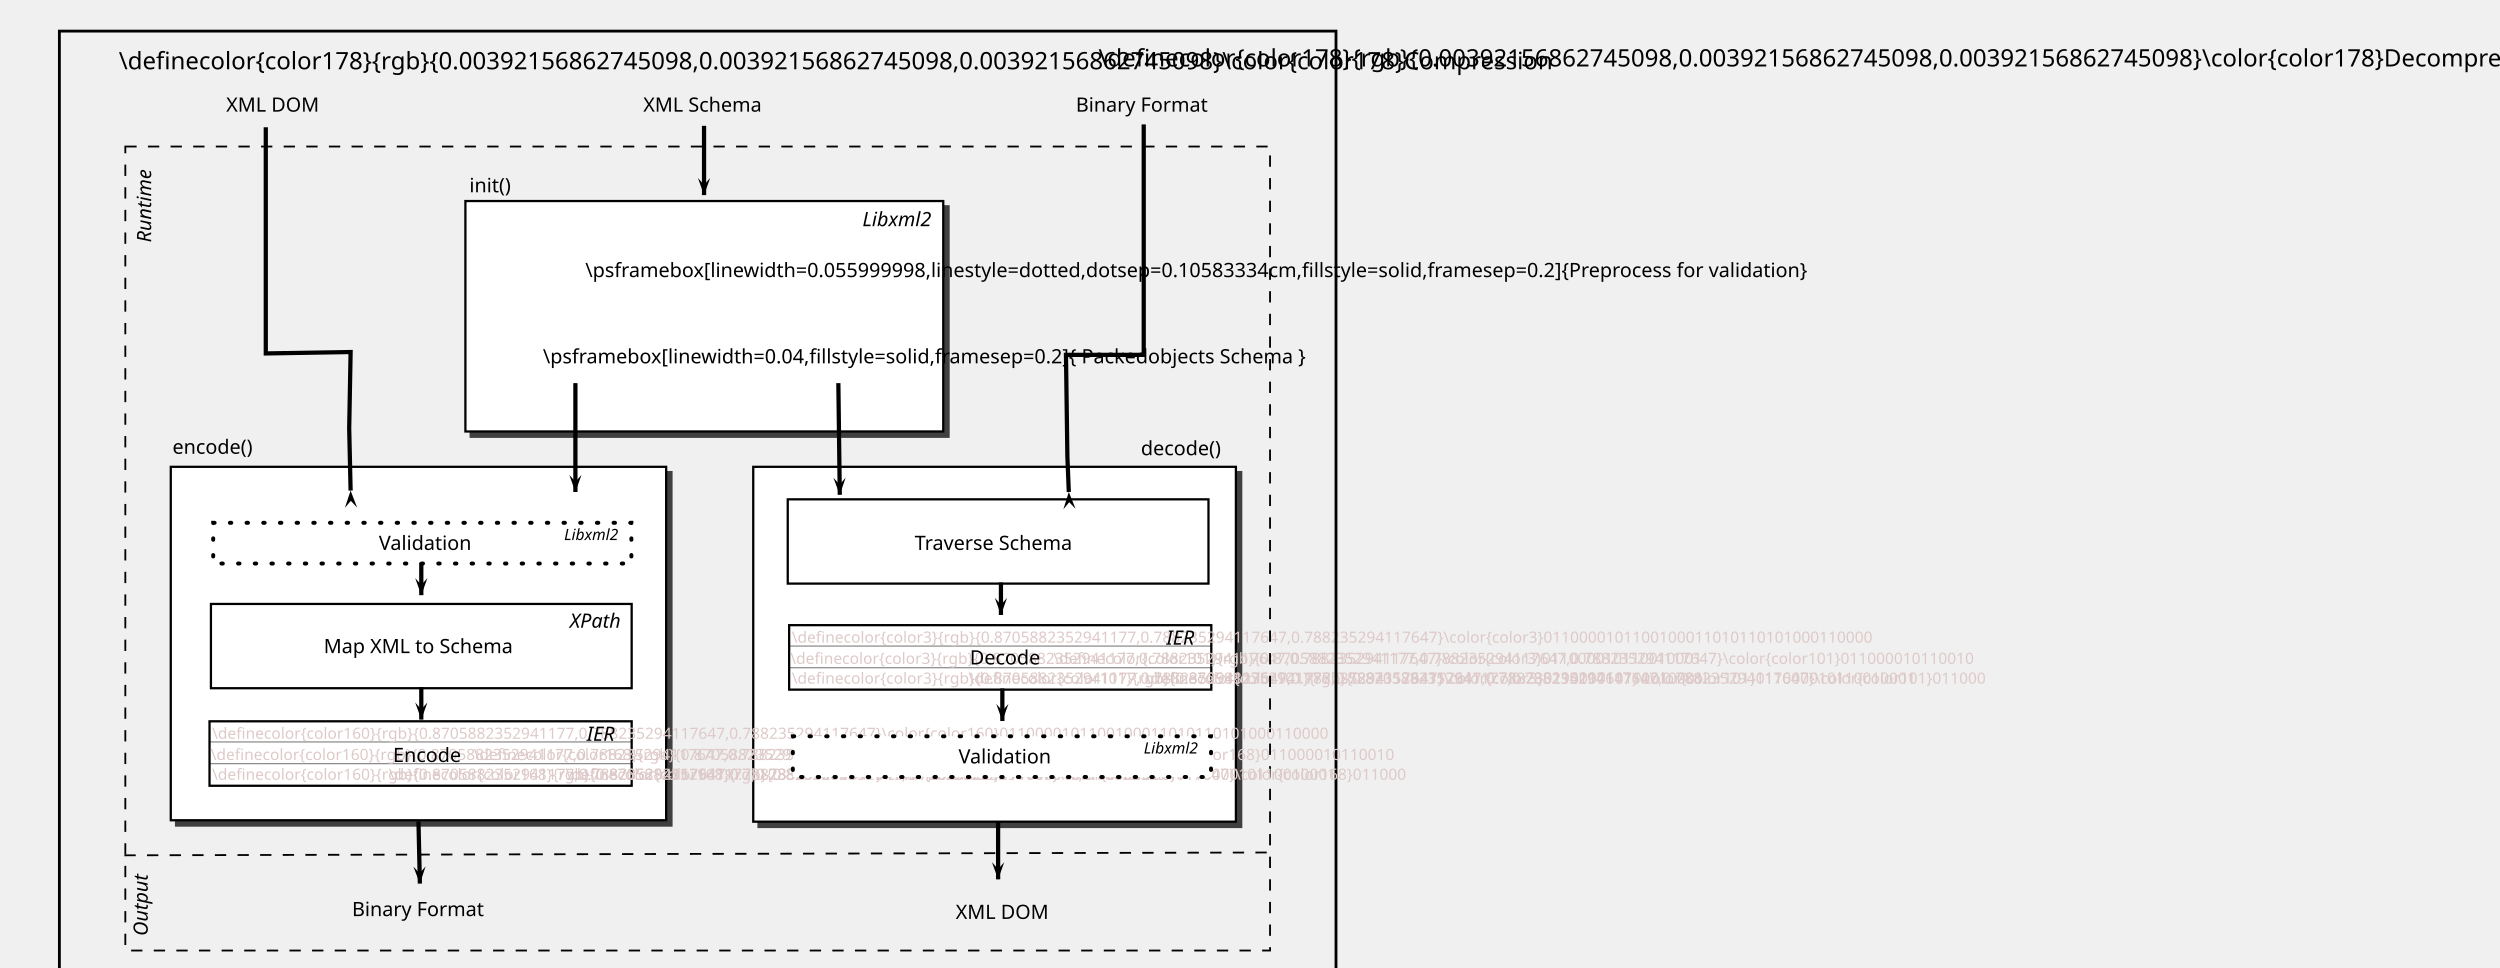
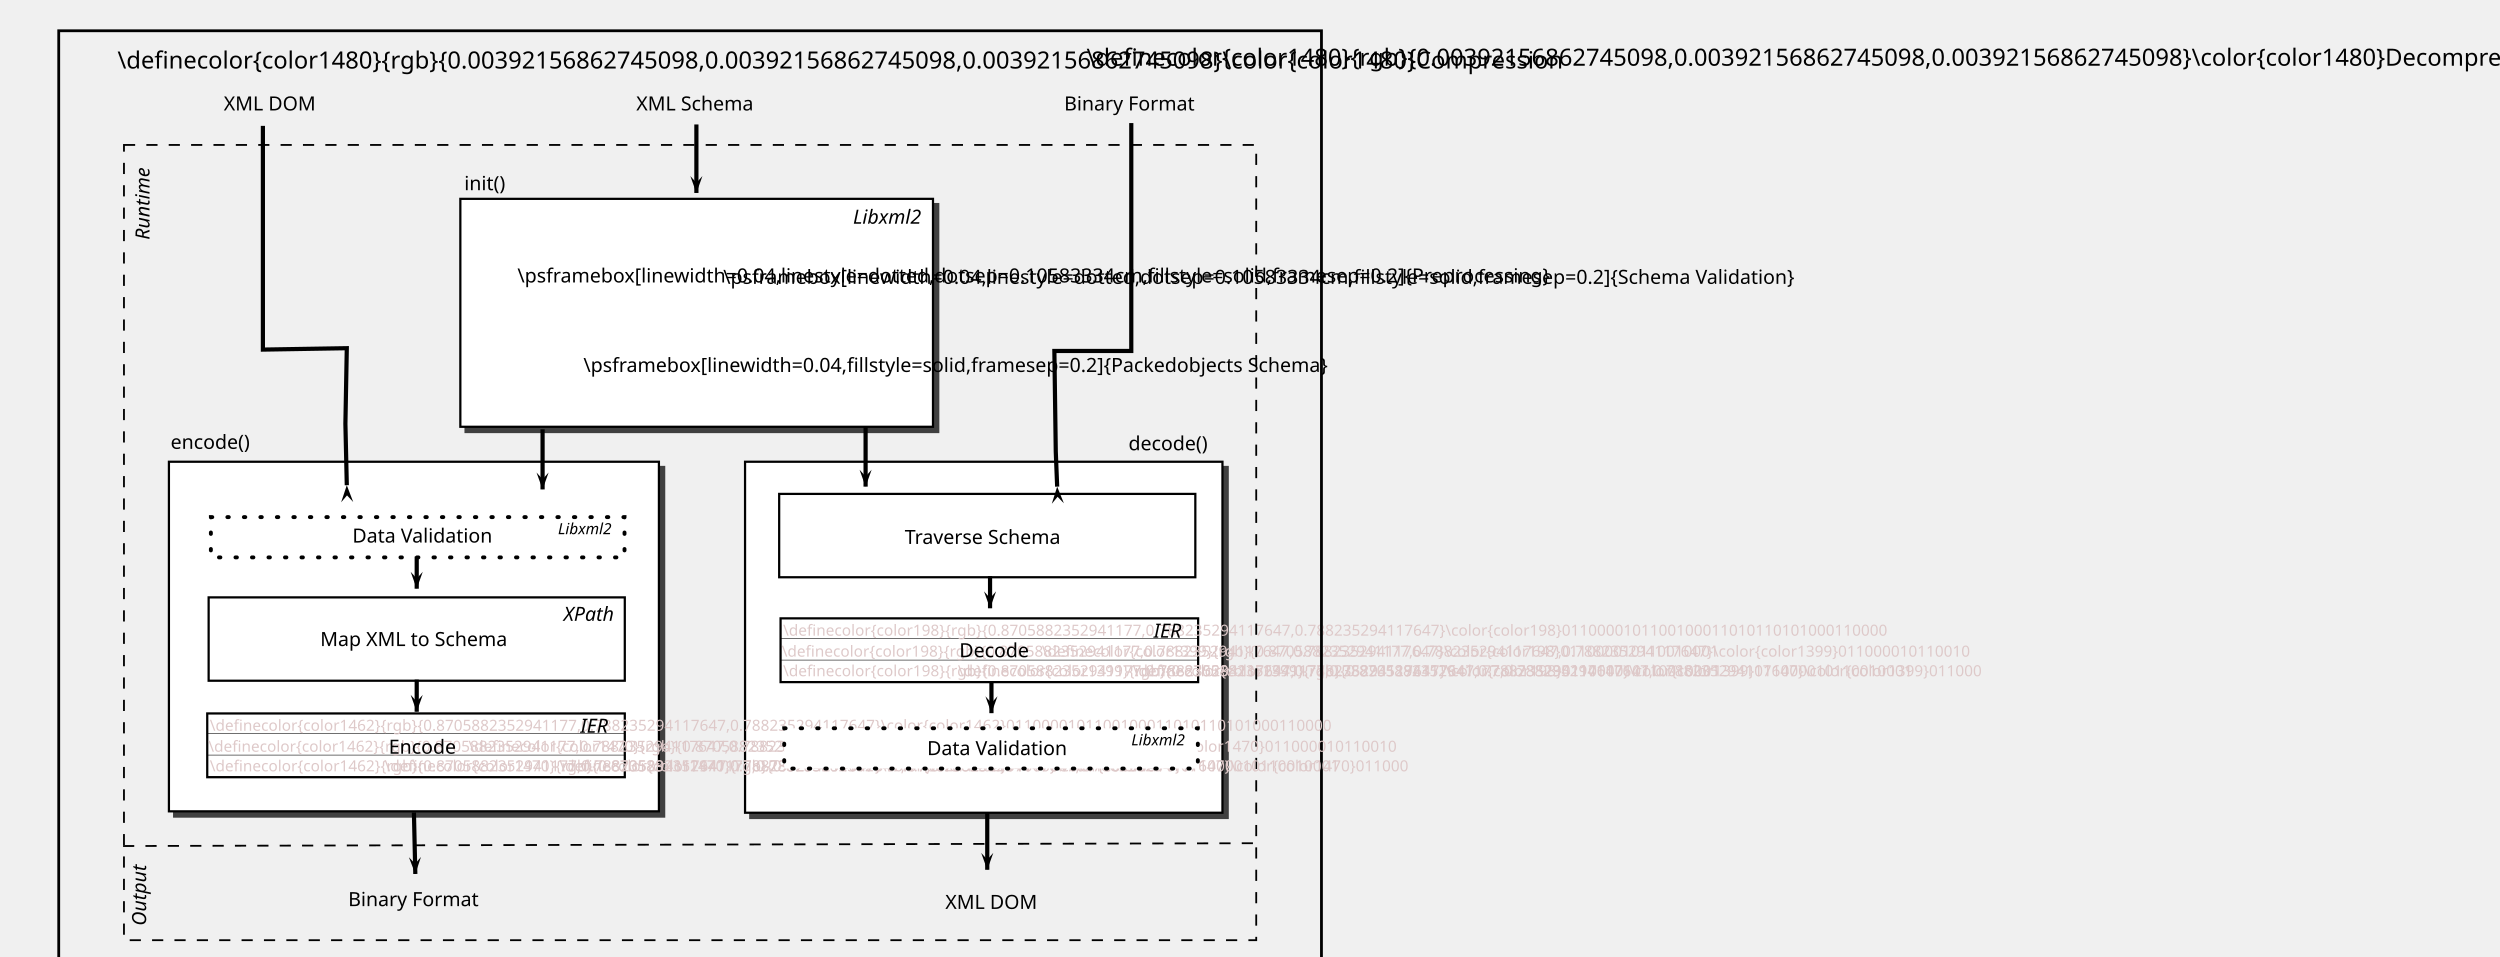
<svg xmlns="http://www.w3.org/2000/svg" xmlns:ns1="http://latexdraw.sourceforge.net/namespaces/latexdraw" version="1.1" baseProfile="full">
  <defs>
-     <pattern ns1:type="hlines" ns1:rotationAngle="0.0" ns1:size="15.0600004196167" patternUnits="userSpaceOnUse" id="pattern92" x="0" y="0" width="857" height="488">
+     <pattern ns1:type="hlines" ns1:rotationAngle="0.0" ns1:size="15.0600004196167" patternUnits="userSpaceOnUse" id="pattern1390" x="0" y="0" width="857" height="488">
      <rect fill="white" stroke="none" width="857" height="488" />
      <g stroke="black" stroke-width="0.4" stroke-dasharray="none">
        <path d="M 557.4 441.4 L 857.6 441.4 M 557.4 456.86 L 857.6 456.86 M 557.4 472.32 L 857.6 472.32 M 557.4 487.78 L 857.6 487.78 " />
      </g>
    </pattern>
-     <marker overflow="visible" orient="auto" id="arrow2-128">
+     <marker overflow="visible" orient="auto" id="arrow2-1430">
      <path d="M 0.0 0.0 L 4.035 1.441 L 2.421 0.0 L 4.035 -1.441 z " ns1:arrSizeNum="2.0" fill="black" />
    </marker>
-     <marker overflow="visible" orient="auto" id="arrow2-140">
-       <path d="M 0.0 0.0 L -4.035 1.441 L -2.421 0.0 L -4.035 -1.441 z " ns1:arrSizeNum="2.0" fill="black" />
-     </marker>
-     <marker overflow="visible" orient="auto" id="arrow2-150">
+     <marker overflow="visible" orient="auto" id="arrow2-1442">
+       <path d="M 0.0 0.0 L -4.035 1.441 L -2.421 0.0 L -4.035 -1.441 z " ns1:arrSizeNum="2.0" fill="black" />
+     </marker>
+     <marker overflow="visible" orient="auto" id="arrow2-1452">
      <path d="M 0.0 0.0 L 4.035 1.441 L 2.421 0.0 L 4.035 -1.441 z " ns1:arrSizeNum="2.0" fill="black" />
    </marker>
-     <marker overflow="visible" orient="auto" id="arrow2-153">
-       <path d="M 0.0 0.0 L -4.035 1.441 L -2.421 0.0 L -4.035 -1.441 z " ns1:arrSizeNum="2.0" fill="black" />
-     </marker>
-     <pattern ns1:type="hlines" ns1:rotationAngle="0.0" ns1:size="15.0600004196167" patternUnits="userSpaceOnUse" id="pattern159" x="0" y="0" width="447" height="556">
+     <marker overflow="visible" orient="auto" id="arrow2-1455">
+       <path d="M 0.0 0.0 L -4.035 1.441 L -2.421 0.0 L -4.035 -1.441 z " ns1:arrSizeNum="2.0" fill="black" />
+     </marker>
+     <pattern ns1:type="hlines" ns1:rotationAngle="0.0" ns1:size="15.0600004196167" patternUnits="userSpaceOnUse" id="pattern1461" x="0" y="0" width="447" height="556">
      <rect fill="white" stroke="none" width="447" height="556" />
      <g stroke="black" stroke-width="0.4" stroke-dasharray="none">
        <path d="M 147.4 509.4 L 447.6 509.4 M 147.4 524.86 L 447.6 524.86 M 147.4 540.32 L 447.6 540.32 M 147.4 555.78 L 447.6 555.78 " />
      </g>
    </pattern>
-     <marker overflow="visible" orient="auto" id="arrow2-182">
-       <path d="M 0.0 0.0 L -4.035 1.441 L -2.421 0.0 L -4.035 -1.441 z " ns1:arrSizeNum="2.0" fill="black" />
-     </marker>
-     <marker overflow="visible" orient="auto" id="arrow2-183">
-       <path d="M 0.0 0.0 L -4.035 1.441 L -2.421 0.0 L -4.035 -1.441 z " ns1:arrSizeNum="2.0" fill="black" />
-     </marker>
-     <marker overflow="visible" orient="auto" id="arrow2-189">
-       <path d="M 0.0 0.0 L -4.035 1.441 L -2.421 0.0 L -4.035 -1.441 z " ns1:arrSizeNum="2.0" fill="black" />
-     </marker>
-     <marker overflow="visible" orient="auto" id="arrow2-197">
-       <path d="M 0.0 0.0 L -4.035 1.441 L -2.421 0.0 L -4.035 -1.441 z " ns1:arrSizeNum="2.0" fill="black" />
-     </marker>
-     <marker overflow="visible" orient="auto" id="arrow2-198">
-       <path d="M 0.0 0.0 L -4.035 1.441 L -2.421 0.0 L -4.035 -1.441 z " ns1:arrSizeNum="2.0" fill="black" />
-     </marker>
-     <marker overflow="visible" orient="auto" id="arrow2-199">
-       <path d="M 0.0 0.0 L -4.035 1.441 L -2.421 0.0 L -4.035 -1.441 z " ns1:arrSizeNum="2.0" fill="black" />
-     </marker>
-     <marker overflow="visible" orient="auto" id="arrow2-200">
+     <marker overflow="visible" orient="auto" id="arrow2-1484">
+       <path d="M 0.0 0.0 L -4.035 1.441 L -2.421 0.0 L -4.035 -1.441 z " ns1:arrSizeNum="2.0" fill="black" />
+     </marker>
+     <marker overflow="visible" orient="auto" id="arrow2-1485">
+       <path d="M 0.0 0.0 L -4.035 1.441 L -2.421 0.0 L -4.035 -1.441 z " ns1:arrSizeNum="2.0" fill="black" />
+     </marker>
+     <marker overflow="visible" orient="auto" id="arrow2-1497">
+       <path d="M 0.0 0.0 L -4.035 1.441 L -2.421 0.0 L -4.035 -1.441 z " ns1:arrSizeNum="2.0" fill="black" />
+     </marker>
+     <marker overflow="visible" orient="auto" id="arrow2-1498">
+       <path d="M 0.0 0.0 L -4.035 1.441 L -2.421 0.0 L -4.035 -1.441 z " ns1:arrSizeNum="2.0" fill="black" />
+     </marker>
+     <marker overflow="visible" orient="auto" id="arrow2-1499">
+       <path d="M 0.0 0.0 L -4.035 1.441 L -2.421 0.0 L -4.035 -1.441 z " ns1:arrSizeNum="2.0" fill="black" />
+     </marker>
+     <marker overflow="visible" orient="auto" id="arrow2-1500">
+       <path d="M 0.0 0.0 L -4.035 1.441 L -2.421 0.0 L -4.035 -1.441 z " ns1:arrSizeNum="2.0" fill="black" />
+     </marker>
+     <marker overflow="visible" orient="auto" id="arrow2-1511">
      <path d="M 0.0 0.0 L -4.035 1.441 L -2.421 0.0 L -4.035 -1.441 z " ns1:arrSizeNum="2.0" fill="black" />
    </marker>
  </defs>
  <g>
-     <g ns1:type="rectangle" id="id89">
+     <g ns1:type="rectangle" id="id1387">
      <rect x="532.8" y="330.2" width="341.4" height="251.0" transform="translate(5.291667 0.0) translate(-1.549893 3.741773)" stroke-width="1.6" fill="#404040" stroke="#404040" ns1:type="shadow" />
      <rect x="532.8" y="330.2" width="341.4" height="251.0" ns1:borderPos="outer" stroke-width="1.6" stroke="black" fill="white" />
    </g>
-     <g ns1:type="drawing" id="id90">
-       <g ns1:type="drawing" id="id91">
-         <g ns1:type="rectangle" id="id92">
-           <rect x="558.2" y="442.2" width="298.6" height="45.6" ns1:borderPos="outer" stroke-width="1.6" stroke="black" fill="url(#pattern92)" />
-         </g>
-         <g ns1:type="text" id="id93" font-family="Dialog" fill="#dec9c9" font-size="11" ns1:x="559.0">
-           <text x="559.0" y="469.6">\definecolor{color3}{rgb}{0.8705882352941177,0.788235294117647,0.788235294117647}\color{color3}011000010110010001</text>
-         </g>
-         <g ns1:type="text" id="id95" font-family="Dialog" fill="#dec9c9" font-size="11" ns1:x="560.0">
-           <text x="560.0" y="454.6">\definecolor{color3}{rgb}{0.8705882352941177,0.788235294117647,0.788235294117647}\color{color3}0110000101100100011010110101000110000</text>
-         </g>
-         <g ns1:type="text" id="id97" font-family="Dialog" fill="#dec9c9" font-size="11" ns1:x="560.0">
-           <text x="560.0" y="483.6">\definecolor{color3}{rgb}{0.8705882352941177,0.788235294117647,0.788235294117647}\color{color3}011000010110010001</text>
-         </g>
-         <g ns1:type="text" id="id99" font-family="Dialog" fill="black" font-size="14" ns1:x="825.0" font-style="italic">
+     <g ns1:type="drawing" id="id1388">
+       <g ns1:type="drawing" id="id1389">
+         <g ns1:type="rectangle" id="id1390">
+           <rect x="558.2" y="442.2" width="298.6" height="45.6" ns1:borderPos="outer" stroke-width="1.6" stroke="black" fill="url(#pattern1390)" />
+         </g>
+         <g ns1:type="text" id="id1391" font-family="Dialog" fill="#dec9c9" font-size="11" ns1:x="559.0">
+           <text x="559.0" y="469.6">\definecolor{color198}{rgb}{0.8705882352941177,0.788235294117647,0.788235294117647}\color{color198}011000010110010001</text>
+         </g>
+         <g ns1:type="text" id="id1393" font-family="Dialog" fill="#dec9c9" font-size="11" ns1:x="560.0">
+           <text x="560.0" y="454.6">\definecolor{color198}{rgb}{0.8705882352941177,0.788235294117647,0.788235294117647}\color{color198}0110000101100100011010110101000110000</text>
+         </g>
+         <g ns1:type="text" id="id1395" font-family="Dialog" fill="#dec9c9" font-size="11" ns1:x="560.0">
+           <text x="560.0" y="483.6">\definecolor{color198}{rgb}{0.8705882352941177,0.788235294117647,0.788235294117647}\color{color198}011000010110010001</text>
+         </g>
+         <g ns1:type="text" id="id1397" font-family="Dialog" fill="black" font-size="14" ns1:x="825.0" font-style="italic">
          <text x="825.0" y="456.0">IER</text>
        </g>
-         <g ns1:type="text" id="id101" font-family="Dialog" fill="#dec9c9" font-size="11" ns1:x="745.0">
-           <text x="745.0" y="469.6">\definecolor{color101}{rgb}{0.8705882352941177,0.788235294117647,0.788235294117647}\color{color101}011000010110010</text>
-         </g>
-         <g ns1:type="text" id="id103" font-family="Dialog" fill="#dec9c9" font-size="11" ns1:x="685.0">
-           <text x="685.0" y="483.6">\definecolor{color101}{rgb}{0.8705882352941177,0.788235294117647,0.788235294117647}\color{color101}011000010110010001</text>
-         </g>
-         <g ns1:type="text" id="id105" font-family="Dialog" fill="#dec9c9" font-size="11" ns1:x="810.0">
-           <text x="810.0" y="483.6">\definecolor{color101}{rgb}{0.8705882352941177,0.788235294117647,0.788235294117647}\color{color101}011000</text>
-         </g>
-       </g>
-       <g ns1:type="text" id="id108" font-family="Dialog" fill="black" font-size="14" ns1:x="686.0">
+         <g ns1:type="text" id="id1399" font-family="Dialog" fill="#dec9c9" font-size="11" ns1:x="745.0">
+           <text x="745.0" y="469.6">\definecolor{color1399}{rgb}{0.8705882352941177,0.788235294117647,0.788235294117647}\color{color1399}011000010110010</text>
+         </g>
+         <g ns1:type="text" id="id1401" font-family="Dialog" fill="#dec9c9" font-size="11" ns1:x="685.0">
+           <text x="685.0" y="483.6">\definecolor{color1399}{rgb}{0.8705882352941177,0.788235294117647,0.788235294117647}\color{color1399}011000010110010001</text>
+         </g>
+         <g ns1:type="text" id="id1403" font-family="Dialog" fill="#dec9c9" font-size="11" ns1:x="810.0">
+           <text x="810.0" y="483.6">\definecolor{color1399}{rgb}{0.8705882352941177,0.788235294117647,0.788235294117647}\color{color1399}011000</text>
+         </g>
+       </g>
+       <g ns1:type="text" id="id1406" font-family="Dialog" fill="black" font-size="14" ns1:x="686.0">
        <text x="686.0" y="470.0">Decode</text>
      </g>
    </g>
-     <g ns1:type="drawing" id="id111">
-       <g ns1:type="rectangle" id="id112">
+     <g ns1:type="drawing" id="id1409">
+       <g ns1:type="rectangle" id="id1410">
        <rect x="557.2" y="353.2" width="297.6" height="59.6" ns1:borderPos="outer" stroke-width="1.6" stroke="black" fill="white" />
      </g>
-       <g ns1:type="text" id="id113" font-family="Dialog" fill="black" font-size="14" ns1:x="647.0">
+       <g ns1:type="text" id="id1411" font-family="Dialog" fill="black" font-size="14" ns1:x="647.0">
        <text x="647.0" y="389.0">Traverse Schema</text>
      </g>
    </g>
-     <g ns1:type="rectangle" id="id116">
-       <rect x="329.2" y="142.2" width="338.0" height="163.0" transform="translate(5.291667 0.0) translate(-1.549893 3.741773)" stroke-width="1.6" fill="#404040" stroke="#404040" ns1:type="shadow" />
-       <rect x="329.2" y="142.2" width="338.0" height="163.0" ns1:borderPos="outer" stroke-width="1.6" stroke="black" fill="white" />
-     </g>
-     <g ns1:type="text" id="id117" font-family="Dialog" fill="black" font-size="14" ns1:x="384.0">
-       <text x="384.0" y="257.0">\psframebox[linewidth=0.04,fillstyle=solid,framesep=0.2]{         Packedobjects Schema         }</text>
-     </g>
-     <g ns1:type="text" id="id120" font-family="Dialog" fill="black" font-size="14" ns1:x="332.0">
+     <g ns1:type="drawing" id="id1414">
+       <g ns1:type="rectangle" id="id1415">
+         <rect x="329.2" y="142.2" width="338.0" height="163.0" transform="translate(5.291667 0.0) translate(-1.549893 3.741773)" stroke-width="1.6" fill="#404040" stroke="#404040" ns1:type="shadow" />
+         <rect x="329.2" y="142.2" width="338.0" height="163.0" ns1:borderPos="outer" stroke-width="1.6" stroke="black" fill="white" />
+       </g>
+       <g ns1:type="text" id="id1416" font-family="Dialog" fill="black" font-size="14" ns1:x="610.0" font-style="italic">
+         <text x="610.0" y="160.0">Libxml2</text>
+       </g>
+     </g>
+     <g ns1:type="text" id="id1419" font-family="Dialog" fill="black" font-size="14" ns1:x="417.20000000000005">
+       <text x="417.2" y="266.0">\psframebox[linewidth=0.04,fillstyle=solid,framesep=0.2]{Packedobjects Schema}</text>
+     </g>
+     <g ns1:type="text" id="id1422" font-family="Dialog" fill="black" font-size="14" ns1:x="332.0">
      <text x="332.0" y="136.0">init()</text>
    </g>
-     <g ns1:type="text" id="id122" font-family="Dialog" fill="black" font-size="14" ns1:x="160.0">
+     <g ns1:type="text" id="id1424" font-family="Dialog" fill="black" font-size="14" ns1:x="160.0">
      <text x="160.0" y="79.0">XML DOM</text>
    </g>
-     <g ns1:type="rectangle" id="id124">
+     <g ns1:type="rectangle" id="id1426">
      <rect x="88.65" y="103.65" width="809.7" height="568.7" ns1:borderPos="outer" stroke-width="1.3" stroke="black" fill="none" stroke-dasharray="8.0, 8.0" />
    </g>
-     <g ns1:type="rectangle" id="id125">
+     <g ns1:type="rectangle" id="id1427">
      <rect x="120.8" y="330.2" width="350.4" height="250.0" transform="translate(5.291667 0.0) translate(-1.549893 3.741773)" stroke-width="1.6" fill="#404040" stroke="#404040" ns1:type="shadow" />
      <rect x="120.8" y="330.2" width="350.4" height="250.0" ns1:borderPos="outer" stroke-width="1.6" stroke="black" fill="white" />
    </g>
-     <g ns1:type="text" id="id126" font-family="Dialog" fill="black" font-size="14" ns1:x="122.0">
+     <g ns1:type="text" id="id1428" font-family="Dialog" fill="black" font-size="14" ns1:x="122.0">
      <text x="122.0" y="321.0">encode()</text>
    </g>
-     <g ns1:type="joinedLines" id="id128">
-       <polyline points="188.0,90.0 188.0,250.0 248.0,249.0 247.0,303.0 248.0,347.0 " stroke-width="3.0" stroke="black" fill="none" ns1:rotationAngle="0.0" marker-end="url(#arrow2-128)" />
-     </g>
-     <g ns1:type="drawing" id="id131">
-       <g ns1:type="rectangle" id="id132">
+     <g ns1:type="joinedLines" id="id1430">
+       <polyline points="188.0,90.0 188.0,250.0 248.0,249.0 247.0,303.0 248.0,347.0 " stroke-width="3.0" stroke="black" fill="none" ns1:rotationAngle="0.0" marker-end="url(#arrow2-1430)" />
+     </g>
+     <g ns1:type="drawing" id="id1433">
+       <g ns1:type="rectangle" id="id1434">
        <rect x="149.2" y="427.2" width="297.6" height="59.6" ns1:borderPos="outer" stroke-width="1.6" stroke="black" fill="white" />
      </g>
-       <g ns1:type="text" id="id133" font-family="Dialog" fill="black" font-size="14" ns1:x="403.0" font-style="italic">
+       <g ns1:type="text" id="id1435" font-family="Dialog" fill="black" font-size="14" ns1:x="403.0" font-style="italic">
        <text x="403.0" y="444.0">XPath</text>
      </g>
-       <g ns1:type="text" id="id135" font-family="Dialog" fill="black" font-size="14" ns1:x="229.0">
+       <g ns1:type="text" id="id1437" font-family="Dialog" fill="black" font-size="14" ns1:x="229.0">
        <text x="229.0" y="462.0">Map XML to Schema</text>
      </g>
    </g>
-     <g ns1:type="text" id="id138" font-family="Dialog" fill="black" font-size="14" ns1:x="73.0" font-style="italic" transform="rotate(-90.0) translate(-244.4609 -41.10156)">
+     <g ns1:type="text" id="id1440" font-family="Dialog" fill="black" font-size="14" ns1:x="73.0" font-style="italic" transform="rotate(-90.0) translate(-244.4609 -41.10156)">
      <text x="73.0" y="148.0">Runtime</text>
    </g>
-     <g ns1:type="line" id="id140">
-       <line x1="296.0" x2="297.0" y1="581.0" y2="625.0" stroke-width="3.0" stroke="black" ns1:rotationAngle="0.0" marker-end="url(#arrow2-140)" />
-     </g>
-     <g ns1:type="line" id="id141">
+     <g ns1:type="line" id="id1442">
+       <line x1="296.0" x2="297.0" y1="581.0" y2="625.0" stroke-width="3.0" stroke="black" ns1:rotationAngle="0.0" marker-end="url(#arrow2-1442)" />
+     </g>
+     <g ns1:type="line" id="id1443">
      <line x1="88.0" x2="897.0" y1="605.0" y2="603.0" stroke-width="1.3" stroke="black" stroke-dasharray="8.0, 8.0" ns1:rotationAngle="0.0" />
    </g>
-     <g ns1:type="text" id="id142" font-family="Dialog" fill="black" font-size="14" ns1:x="76.0" font-style="italic" transform="rotate(-90.0) translate(-738.0 -536.5156)">
+     <g ns1:type="text" id="id1444" font-family="Dialog" fill="black" font-size="14" ns1:x="76.0" font-style="italic" transform="rotate(-90.0) translate(-738.0 -536.5156)">
      <text x="76.0" y="641.0">Output</text>
    </g>
-     <g ns1:type="text" id="id144" font-family="Dialog" fill="black" font-size="14" ns1:x="761.0">
+     <g ns1:type="text" id="id1446" font-family="Dialog" fill="black" font-size="14" ns1:x="761.0">
      <text x="761.0" y="79.0">Binary Format</text>
    </g>
-     <g ns1:type="text" id="id146" font-family="Dialog" fill="black" font-size="14" ns1:x="455.0">
+     <g ns1:type="text" id="id1448" font-family="Dialog" fill="black" font-size="14" ns1:x="455.0">
      <text x="455.0" y="79.0">XML Schema</text>
    </g>
-     <g ns1:type="text" id="id148" font-family="Dialog" fill="black" font-size="14" ns1:x="807.0">
+     <g ns1:type="text" id="id1450" font-family="Dialog" fill="black" font-size="14" ns1:x="807.0">
      <text x="807.0" y="322.0">decode()</text>
    </g>
-     <g ns1:type="joinedLines" id="id150">
-       <polyline points="809.0,88.0 809.0,251.0 754.0,251.0 755.0,323.0 756.0,348.0 " stroke-width="3.0" stroke="black" fill="none" ns1:rotationAngle="0.0" marker-end="url(#arrow2-150)" />
-     </g>
-     <g ns1:type="line" id="id153">
-       <line x1="708.0" x2="708.0" y1="412.0" y2="435.0" stroke-width="3.0" stroke="black" ns1:rotationAngle="0.0" marker-end="url(#arrow2-153)" />
-     </g>
-     <g ns1:type="text" id="id154" font-family="Dialog" fill="black" font-size="14" ns1:x="676.0">
+     <g ns1:type="joinedLines" id="id1452">
+       <polyline points="809.0,88.0 809.0,251.0 754.0,251.0 755.0,323.0 756.0,348.0 " stroke-width="3.0" stroke="black" fill="none" ns1:rotationAngle="0.0" marker-end="url(#arrow2-1452)" />
+     </g>
+     <g ns1:type="line" id="id1455">
+       <line x1="708.0" x2="708.0" y1="412.0" y2="435.0" stroke-width="3.0" stroke="black" ns1:rotationAngle="0.0" marker-end="url(#arrow2-1455)" />
+     </g>
+     <g ns1:type="text" id="id1456" font-family="Dialog" fill="black" font-size="14" ns1:x="676.0">
      <text x="676.0" y="650.0">XML DOM</text>
    </g>
-     <g ns1:type="rectangle" id="id156">
+     <g ns1:type="rectangle" id="id1458">
      <rect x="42.0" y="22.0" width="903.0" height="682.0" ns1:borderPos="outer" stroke-width="2.0" stroke="black" fill="none" />
    </g>
-     <g ns1:type="drawing" id="id157">
-       <g ns1:type="drawing" id="id158">
-         <g ns1:type="rectangle" id="id159">
-           <rect x="148.2" y="510.2" width="298.6" height="45.6" ns1:borderPos="outer" stroke-width="1.6" stroke="black" fill="url(#pattern159)" />
-         </g>
-         <g ns1:type="text" id="id160" font-family="Dialog" fill="#dec9c9" font-size="11" ns1:x="149.0">
-           <text x="149.0" y="537.6">\definecolor{color160}{rgb}{0.8705882352941177,0.788235294117647,0.788235294117647}\color{color160}011000010110010001</text>
-         </g>
-         <g ns1:type="text" id="id162" font-family="Dialog" fill="#dec9c9" font-size="11" ns1:x="150.0">
-           <text x="150.0" y="522.6">\definecolor{color160}{rgb}{0.8705882352941177,0.788235294117647,0.788235294117647}\color{color160}0110000101100100011010110101000110000</text>
-         </g>
-         <g ns1:type="text" id="id164" font-family="Dialog" fill="#dec9c9" font-size="11" ns1:x="150.0">
-           <text x="150.0" y="551.6">\definecolor{color160}{rgb}{0.8705882352941177,0.788235294117647,0.788235294117647}\color{color160}011000010110010001</text>
-         </g>
-         <g ns1:type="text" id="id166" font-family="Dialog" fill="black" font-size="14" ns1:x="415.0" font-style="italic">
+     <g ns1:type="drawing" id="id1459">
+       <g ns1:type="drawing" id="id1460">
+         <g ns1:type="rectangle" id="id1461">
+           <rect x="148.2" y="510.2" width="298.6" height="45.6" ns1:borderPos="outer" stroke-width="1.6" stroke="black" fill="url(#pattern1461)" />
+         </g>
+         <g ns1:type="text" id="id1462" font-family="Dialog" fill="#dec9c9" font-size="11" ns1:x="149.0">
+           <text x="149.0" y="537.6">\definecolor{color1462}{rgb}{0.8705882352941177,0.788235294117647,0.788235294117647}\color{color1462}011000010110010001</text>
+         </g>
+         <g ns1:type="text" id="id1464" font-family="Dialog" fill="#dec9c9" font-size="11" ns1:x="150.0">
+           <text x="150.0" y="522.6">\definecolor{color1462}{rgb}{0.8705882352941177,0.788235294117647,0.788235294117647}\color{color1462}0110000101100100011010110101000110000</text>
+         </g>
+         <g ns1:type="text" id="id1466" font-family="Dialog" fill="#dec9c9" font-size="11" ns1:x="150.0">
+           <text x="150.0" y="551.6">\definecolor{color1462}{rgb}{0.8705882352941177,0.788235294117647,0.788235294117647}\color{color1462}011000010110010001</text>
+         </g>
+         <g ns1:type="text" id="id1468" font-family="Dialog" fill="black" font-size="14" ns1:x="415.0" font-style="italic">
          <text x="415.0" y="524.0">IER</text>
        </g>
-         <g ns1:type="text" id="id168" font-family="Dialog" fill="#dec9c9" font-size="11" ns1:x="335.0">
-           <text x="335.0" y="537.6">\definecolor{color168}{rgb}{0.8705882352941177,0.788235294117647,0.788235294117647}\color{color168}011000010110010</text>
-         </g>
-         <g ns1:type="text" id="id170" font-family="Dialog" fill="#dec9c9" font-size="11" ns1:x="275.0">
-           <text x="275.0" y="551.6">\definecolor{color168}{rgb}{0.8705882352941177,0.788235294117647,0.788235294117647}\color{color168}011000010110010001</text>
-         </g>
-         <g ns1:type="text" id="id172" font-family="Dialog" fill="#dec9c9" font-size="11" ns1:x="400.0">
-           <text x="400.0" y="551.6">\definecolor{color168}{rgb}{0.8705882352941177,0.788235294117647,0.788235294117647}\color{color168}011000</text>
-         </g>
-       </g>
-       <g ns1:type="text" id="id175" font-family="Dialog" fill="black" font-size="14" ns1:x="278.0">
+         <g ns1:type="text" id="id1470" font-family="Dialog" fill="#dec9c9" font-size="11" ns1:x="335.0">
+           <text x="335.0" y="537.6">\definecolor{color1470}{rgb}{0.8705882352941177,0.788235294117647,0.788235294117647}\color{color1470}011000010110010</text>
+         </g>
+         <g ns1:type="text" id="id1472" font-family="Dialog" fill="#dec9c9" font-size="11" ns1:x="275.0">
+           <text x="275.0" y="551.6">\definecolor{color1470}{rgb}{0.8705882352941177,0.788235294117647,0.788235294117647}\color{color1470}011000010110010001</text>
+         </g>
+         <g ns1:type="text" id="id1474" font-family="Dialog" fill="#dec9c9" font-size="11" ns1:x="400.0">
+           <text x="400.0" y="551.6">\definecolor{color1470}{rgb}{0.8705882352941177,0.788235294117647,0.788235294117647}\color{color1470}011000</text>
+         </g>
+       </g>
+       <g ns1:type="text" id="id1477" font-family="Dialog" fill="black" font-size="14" ns1:x="278.0">
        <text x="278.0" y="539.0">Encode</text>
      </g>
    </g>
-     <g ns1:type="text" id="id178" font-family="Dialog" fill="#010101" font-size="17" ns1:x="84.0">
-       <text x="84.0" y="49.0">\definecolor{color178}{rgb}{0.00392156862745098,0.00392156862745098,0.00392156862745098}\color{color178}Compression</text>
-     </g>
-     <g ns1:type="text" id="id180" font-family="Dialog" fill="#010101" font-size="17" ns1:x="777.0">
-       <text x="777.0" y="47.0">\definecolor{color178}{rgb}{0.00392156862745098,0.00392156862745098,0.00392156862745098}\color{color178}Decompression</text>
-     </g>
-     <g ns1:type="line" id="id182">
-       <line x1="593.0" x2="594.0" y1="271.0" y2="350.0" stroke-width="3.0" stroke="black" ns1:rotationAngle="0.0" marker-end="url(#arrow2-182)" />
-     </g>
-     <g ns1:type="line" id="id183">
-       <line x1="498.0" x2="498.0" y1="89.0" y2="138.0" stroke-width="3.0" stroke="black" ns1:rotationAngle="0.0" marker-end="url(#arrow2-183)" />
-     </g>
-     <g ns1:type="text" id="id184" font-family="Dialog" fill="black" font-size="14" ns1:x="414.0">
-       <text x="414.0" y="196.0">\psframebox[linewidth=0.055999998,linestyle=dotted,dotsep=0.10583334cm,fillstyle=solid,framesep=0.2]{Preprocess for validation}</text>
-     </g>
-     <g ns1:type="text" id="id187" font-family="Dialog" fill="black" font-size="14" ns1:x="610.0" font-style="italic">
-       <text x="610.0" y="160.0">Libxml2</text>
-     </g>
-     <g ns1:type="line" id="id189">
-       <line x1="407.0" x2="407.0" y1="271.0" y2="348.0" stroke-width="3.0" stroke="black" ns1:rotationAngle="0.0" marker-end="url(#arrow2-189)" />
-     </g>
-     <g ns1:type="drawing" id="id190">
-       <g ns1:type="rectangle" id="id191">
+     <g ns1:type="text" id="id1480" font-family="Dialog" fill="#010101" font-size="17" ns1:x="84.0">
+       <text x="84.0" y="49.0">\definecolor{color1480}{rgb}{0.00392156862745098,0.00392156862745098,0.00392156862745098}\color{color1480}Compression</text>
+     </g>
+     <g ns1:type="text" id="id1482" font-family="Dialog" fill="#010101" font-size="17" ns1:x="777.0">
+       <text x="777.0" y="47.0">\definecolor{color1480}{rgb}{0.00392156862745098,0.00392156862745098,0.00392156862745098}\color{color1480}Decompression</text>
+     </g>
+     <g ns1:type="line" id="id1484">
+       <line x1="619.0" x2="619.0" y1="305.0" y2="348.0" stroke-width="3.0" stroke="black" ns1:rotationAngle="0.0" marker-end="url(#arrow2-1484)" />
+     </g>
+     <g ns1:type="line" id="id1485">
+       <line x1="498.0" x2="498.0" y1="89.0" y2="138.0" stroke-width="3.0" stroke="black" ns1:rotationAngle="0.0" marker-end="url(#arrow2-1485)" />
+     </g>
+     <g ns1:type="text" id="id1486" font-family="Dialog" fill="black" font-size="14" ns1:x="370.0">
+       <text x="370.0" y="202.0">\psframebox[linewidth=0.04,linestyle=dotted,dotsep=0.10583334cm,fillstyle=solid,framesep=0.2]{Preprocessing}</text>
+     </g>
+     <g ns1:type="drawing" id="id1489">
+       <g ns1:type="rectangle" id="id1490">
        <rect x="150.8" y="369.8" width="295.8" height="28.8" ns1:borderPos="outer" stroke-width="2.8" stroke="black" fill="white" stroke-linecap="round" stroke-dasharray="1, 10.8" />
      </g>
-       <g ns1:type="text" id="id192" font-family="Dialog" fill="black" font-size="14" ns1:x="268.0">
-         <text x="268.0" y="389.0">Validation</text>
-       </g>
-       <g ns1:type="text" id="id194" font-family="Dialog" fill="black" font-size="11" ns1:x="399.0" font-style="italic">
+       <g ns1:type="text" id="id1491" font-family="Dialog" fill="black" font-size="14" ns1:x="252.0">
+         <text x="252.0" y="388.0">Data Validation</text>
+       </g>
+       <g ns1:type="text" id="id1494" font-family="Dialog" fill="black" font-size="11" ns1:x="399.0" font-style="italic">
        <text x="399.0" y="382.0">Libxml2</text>
      </g>
    </g>
-     <g ns1:type="line" id="id197">
-       <line x1="709.0" x2="709.0" y1="487.0" y2="510.0" stroke-width="3.0" stroke="black" ns1:rotationAngle="0.0" marker-end="url(#arrow2-197)" />
-     </g>
-     <g ns1:type="line" id="id198">
-       <line x1="298.0" x2="298.0" y1="398.0" y2="421.0" stroke-width="3.0" stroke="black" ns1:rotationAngle="0.0" marker-end="url(#arrow2-198)" />
-     </g>
-     <g ns1:type="line" id="id199">
-       <line x1="298.0" x2="298.0" y1="486.0" y2="509.0" stroke-width="3.0" stroke="black" ns1:rotationAngle="0.0" marker-end="url(#arrow2-199)" />
-     </g>
-     <g ns1:type="line" id="id200">
-       <line x1="706.0" x2="706.0" y1="581.0" y2="622.0" stroke-width="3.0" stroke="black" ns1:rotationAngle="0.0" marker-end="url(#arrow2-200)" />
-     </g>
-     <g ns1:type="drawing" id="id201">
-       <g ns1:type="rectangle" id="id202">
+     <g ns1:type="line" id="id1497">
+       <line x1="709.0" x2="709.0" y1="487.0" y2="510.0" stroke-width="3.0" stroke="black" ns1:rotationAngle="0.0" marker-end="url(#arrow2-1497)" />
+     </g>
+     <g ns1:type="line" id="id1498">
+       <line x1="298.0" x2="298.0" y1="398.0" y2="421.0" stroke-width="3.0" stroke="black" ns1:rotationAngle="0.0" marker-end="url(#arrow2-1498)" />
+     </g>
+     <g ns1:type="line" id="id1499">
+       <line x1="298.0" x2="298.0" y1="486.0" y2="509.0" stroke-width="3.0" stroke="black" ns1:rotationAngle="0.0" marker-end="url(#arrow2-1499)" />
+     </g>
+     <g ns1:type="line" id="id1500">
+       <line x1="706.0" x2="706.0" y1="581.0" y2="622.0" stroke-width="3.0" stroke="black" ns1:rotationAngle="0.0" marker-end="url(#arrow2-1500)" />
+     </g>
+     <g ns1:type="drawing" id="id1501">
+       <g ns1:type="rectangle" id="id1502">
        <rect x="560.8" y="520.8" width="295.8" height="28.8" ns1:borderPos="outer" stroke-width="2.8" stroke="black" fill="white" stroke-linecap="round" stroke-dasharray="1, 10.8" />
      </g>
-       <g ns1:type="text" id="id203" font-family="Dialog" fill="black" font-size="14" ns1:x="678.0">
-         <text x="678.0" y="540.0">Validation</text>
-       </g>
-       <g ns1:type="text" id="id205" font-family="Dialog" fill="black" font-size="11" ns1:x="809.0" font-style="italic">
+       <g ns1:type="text" id="id1503" font-family="Dialog" fill="black" font-size="14" ns1:x="663.0">
+         <text x="663.0" y="540.0">Data Validation</text>
+       </g>
+       <g ns1:type="text" id="id1506" font-family="Dialog" fill="black" font-size="11" ns1:x="809.0" font-style="italic">
        <text x="809.0" y="533.0">Libxml2</text>
      </g>
    </g>
-     <g ns1:type="text" id="id208" font-family="Dialog" fill="black" font-size="14" ns1:x="249.0">
+     <g ns1:type="text" id="id1509" font-family="Dialog" fill="black" font-size="14" ns1:x="249.0">
      <text x="249.0" y="648.0">Binary Format</text>
+     </g>
+     <g ns1:type="line" id="id1511">
+       <line x1="388.0" x2="388.0" y1="307.0" y2="350.0" stroke-width="3.0" stroke="black" ns1:rotationAngle="0.0" marker-end="url(#arrow2-1511)" />
+     </g>
+     <g ns1:type="text" id="id1512" font-family="Dialog" fill="black" font-size="14" ns1:x="517.2">
+       <text x="517.2" y="203.0">\psframebox[linewidth=0.04,linestyle=dotted,dotsep=0.10583334cm,fillstyle=solid,framesep=0.2]{Schema Validation}</text>
    </g>
  </g>
</svg>
